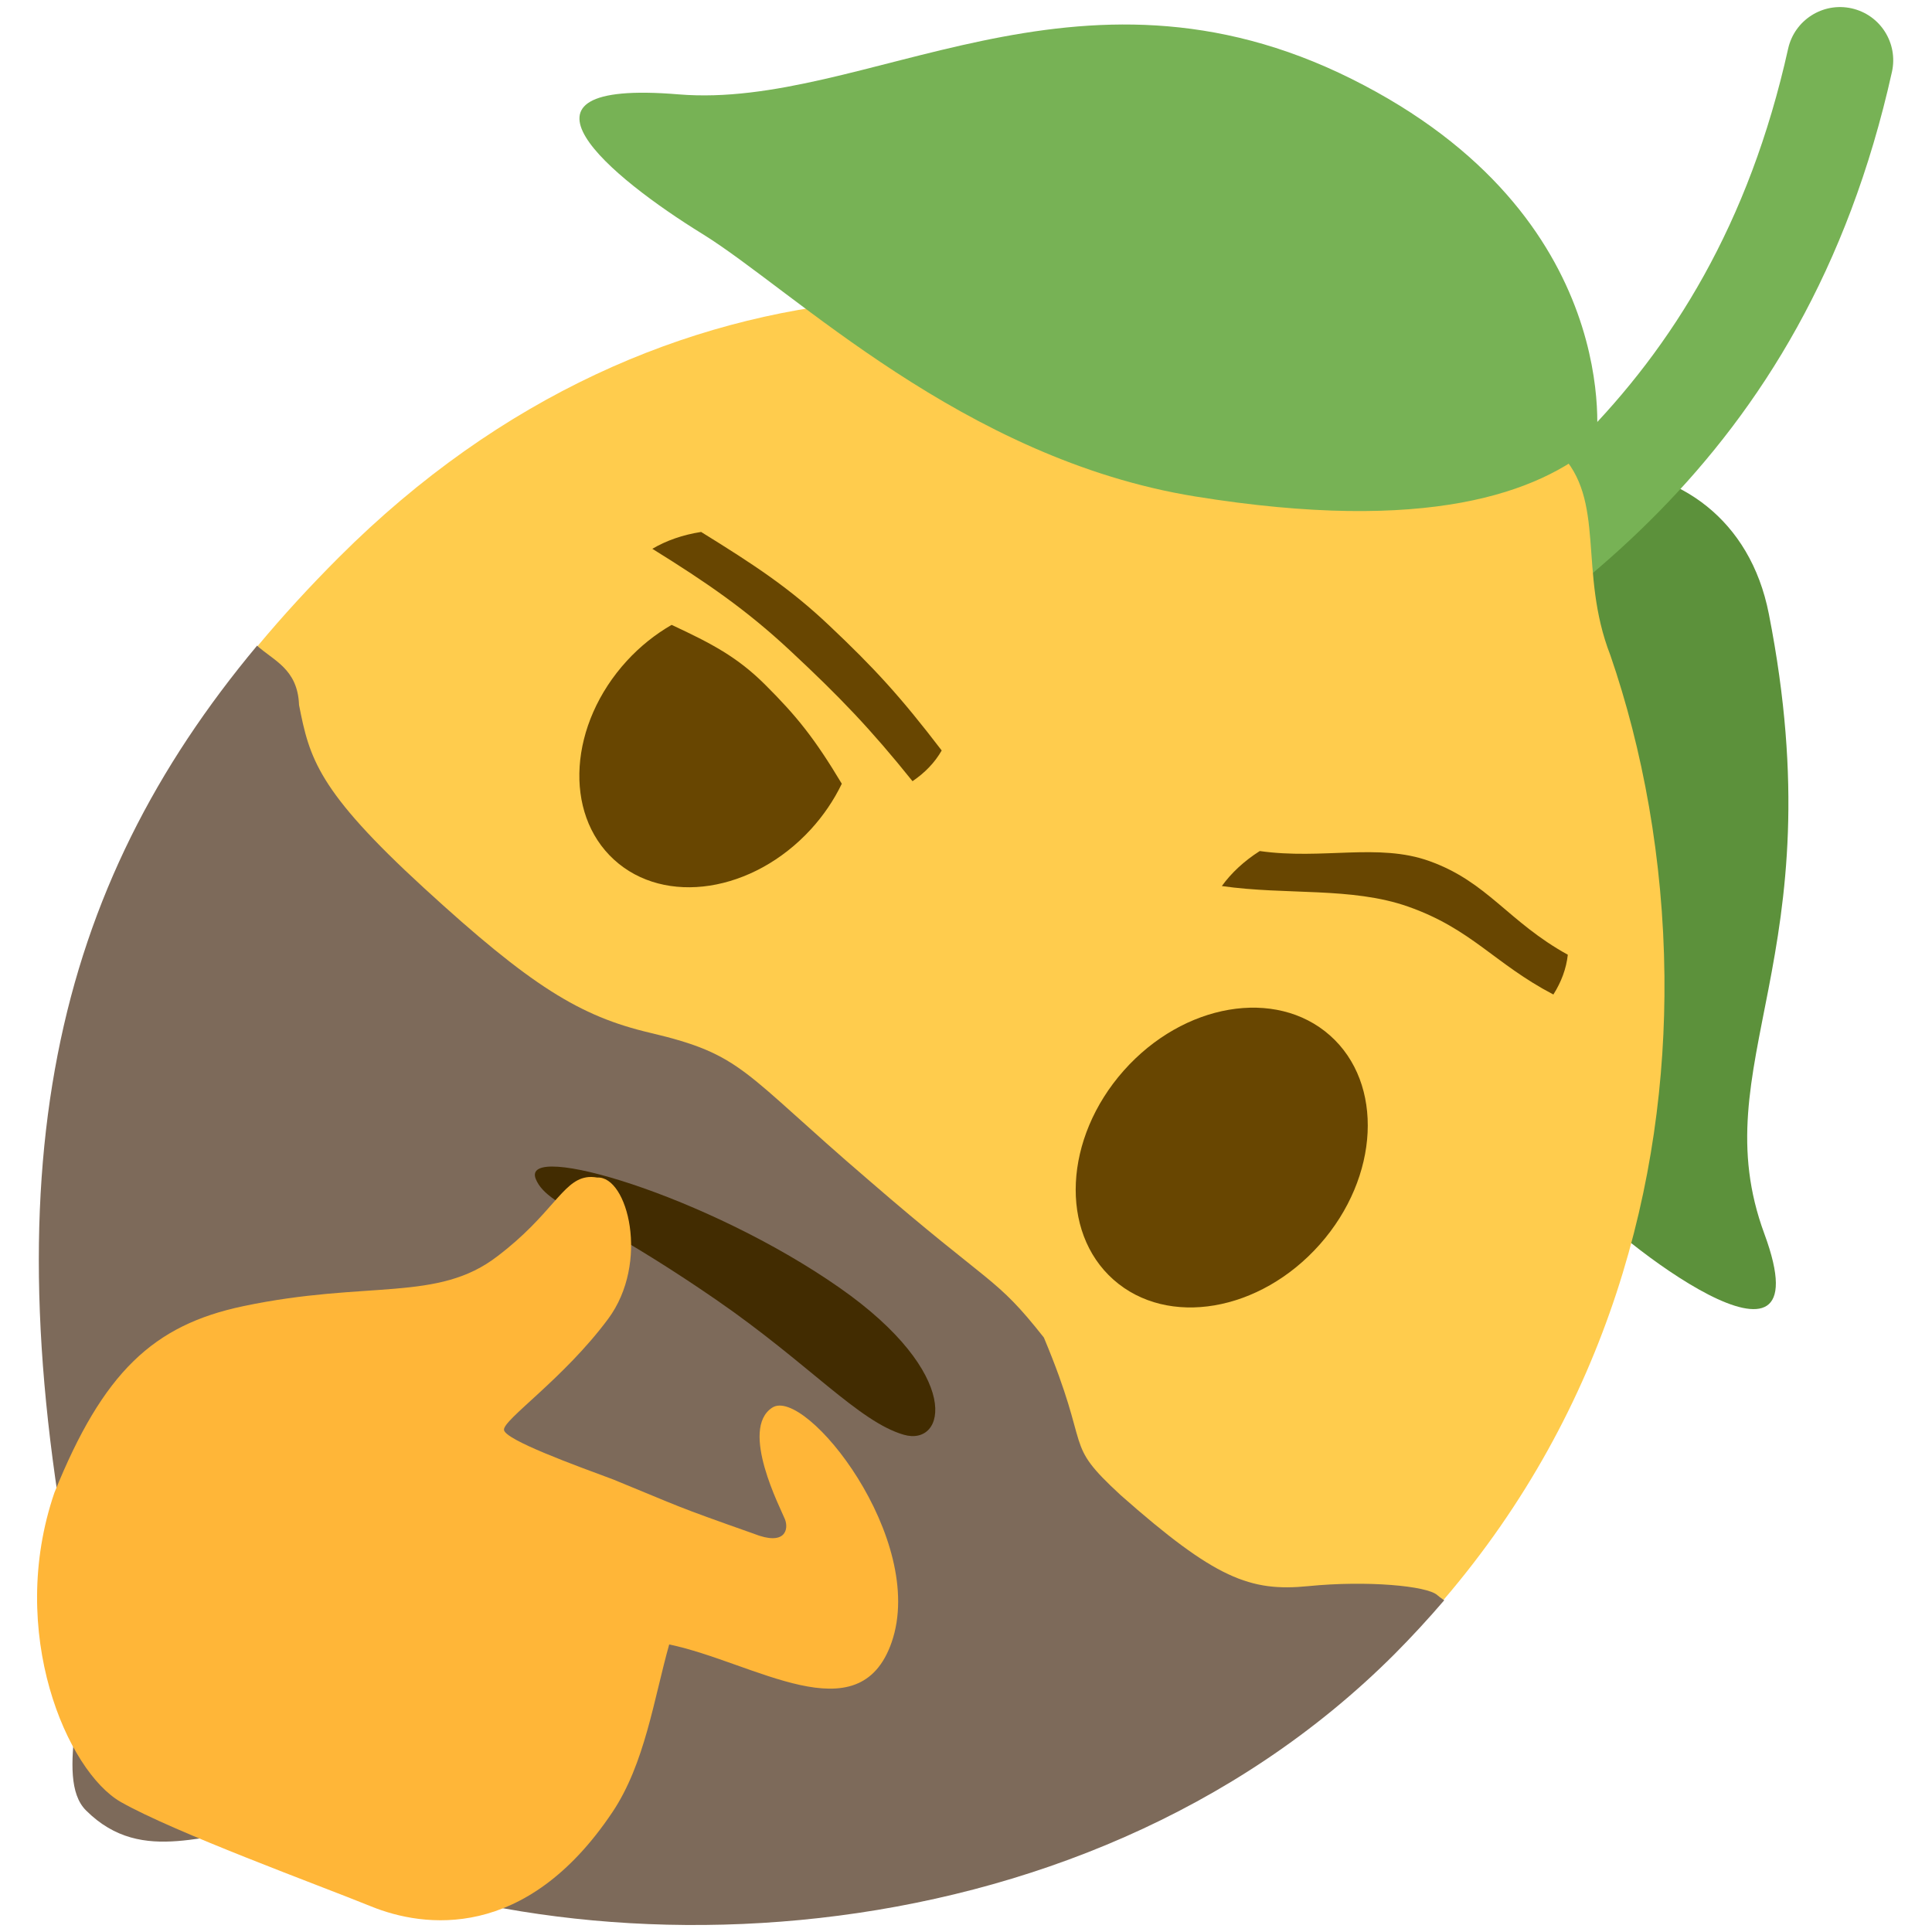
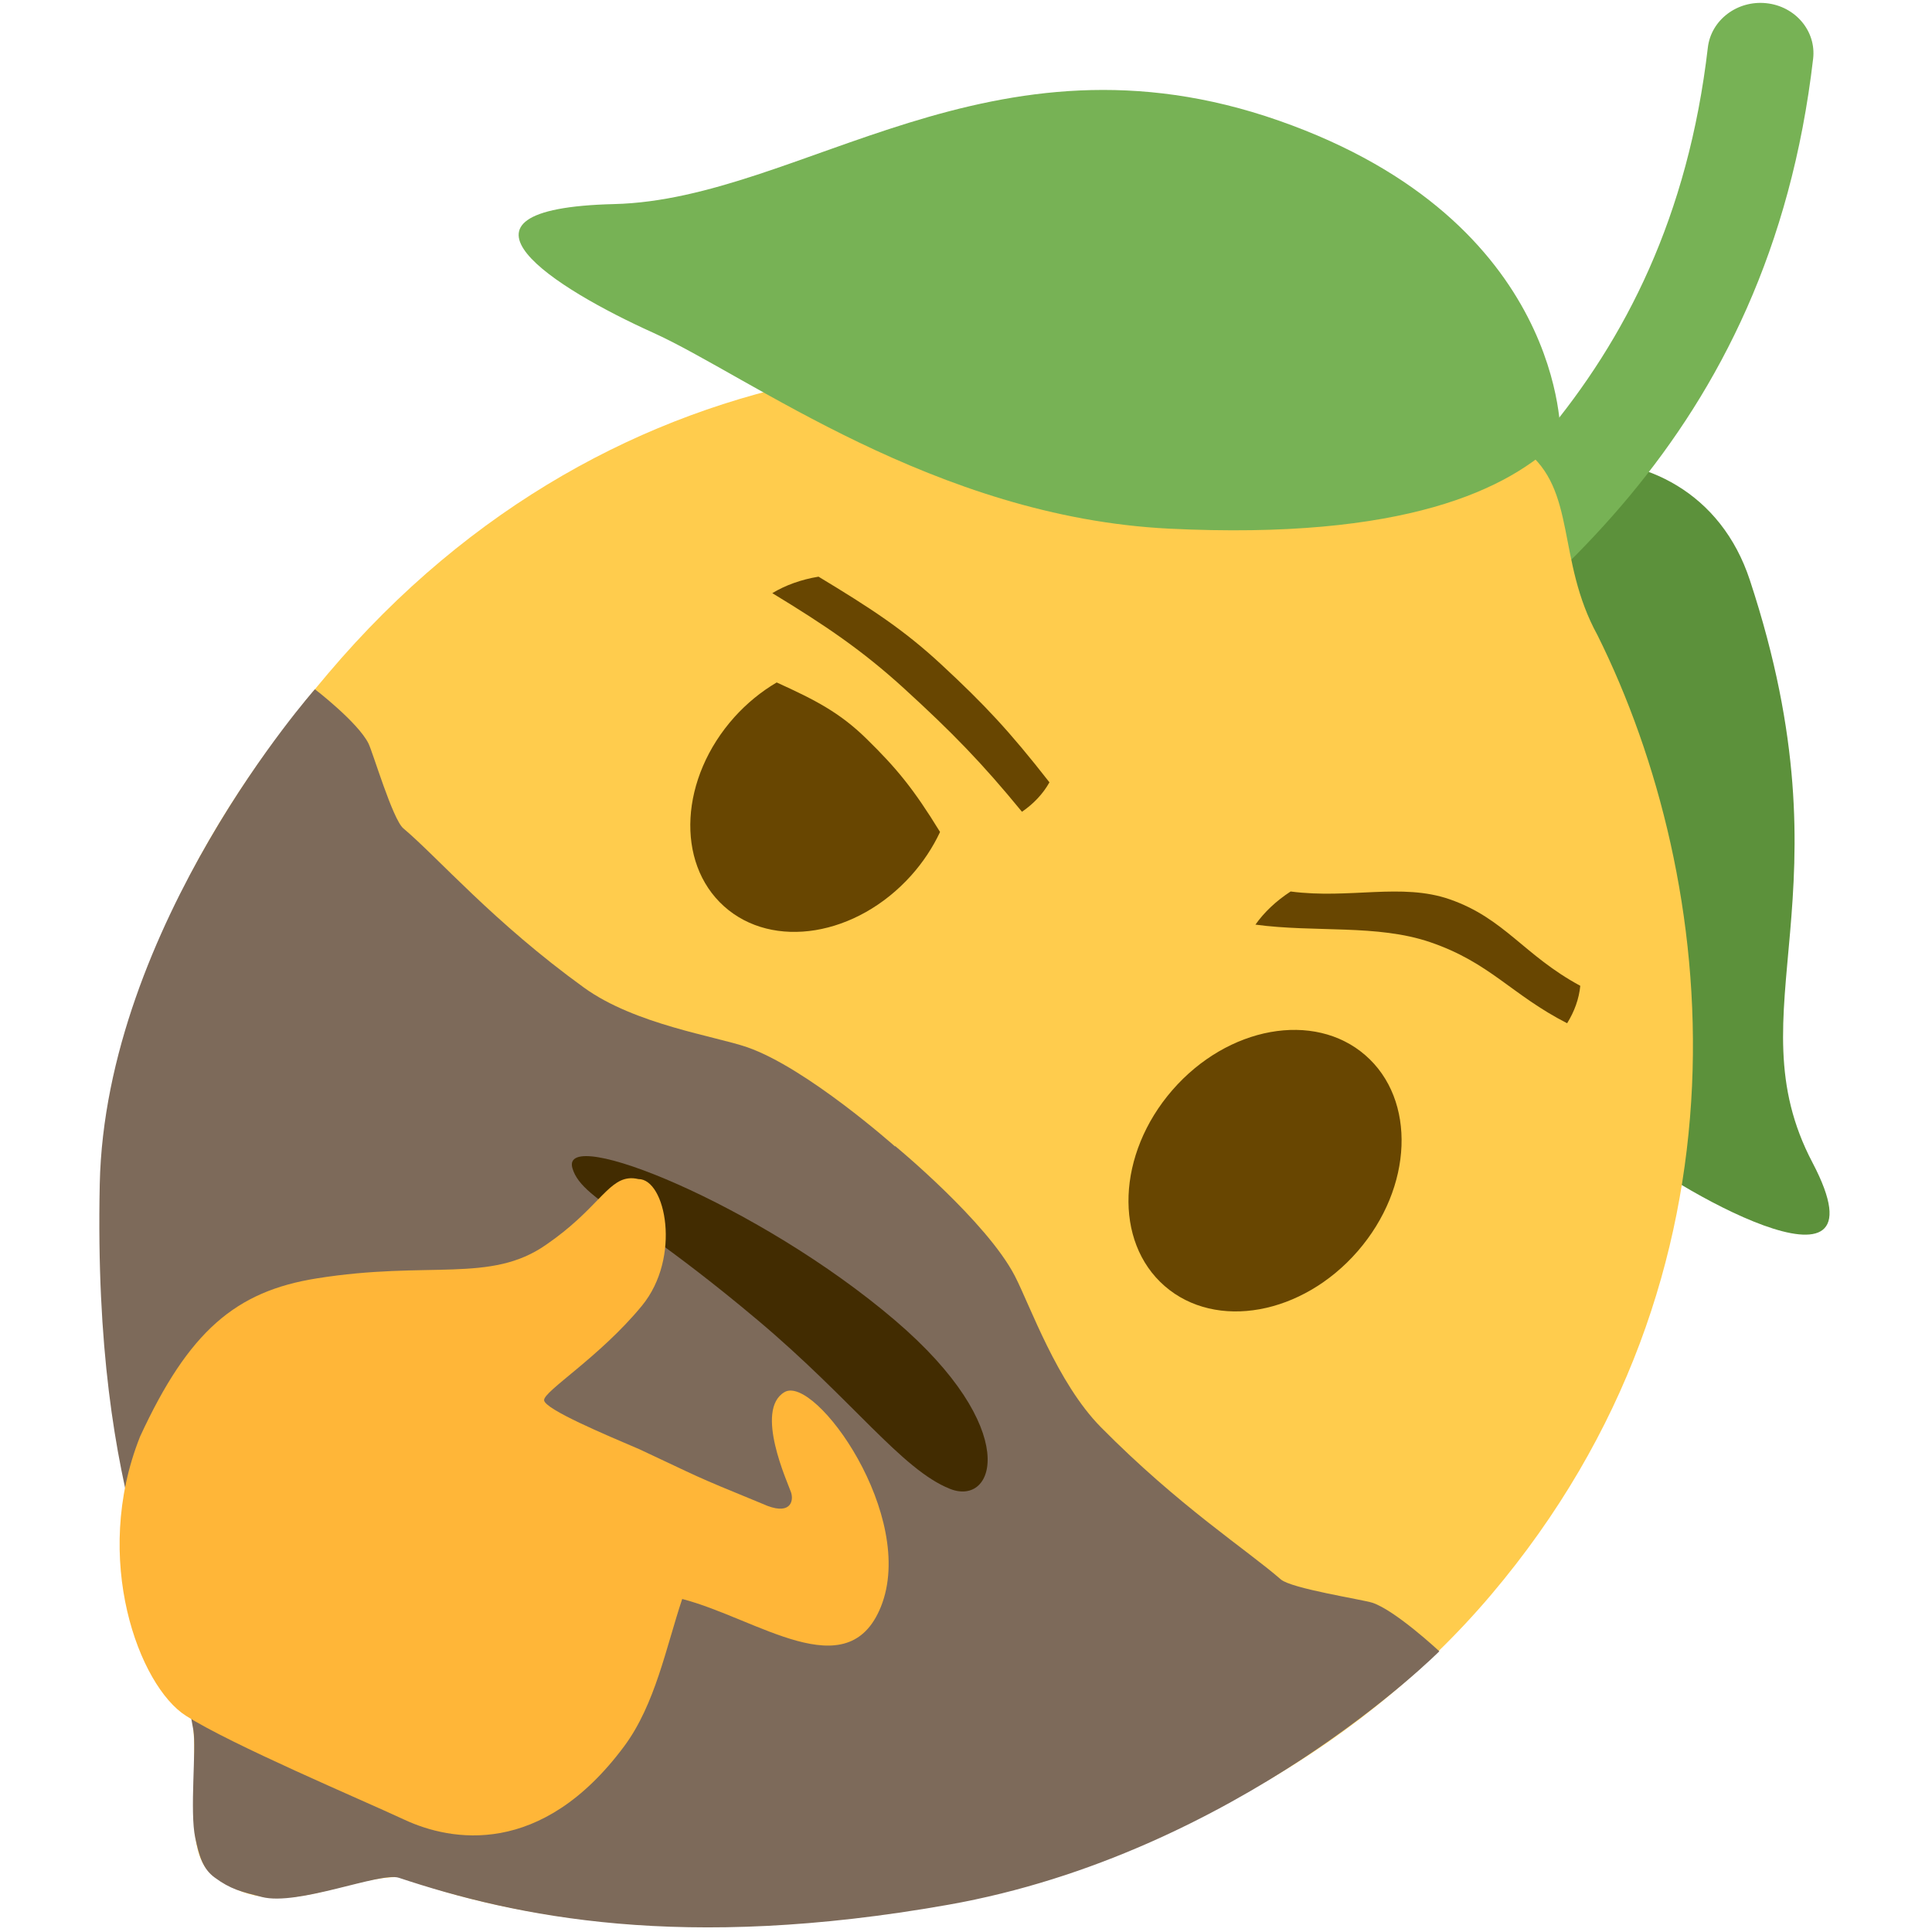
- <svg xmlns="http://www.w3.org/2000/svg" width="256" height="256" viewBox="0 0 67.733 67.733" version="1.1" id="svg8">
-   <defs id="defs2" />
-   <g id="layer1" style="display:inline" transform="translate(0,-229.2667)">
-     <g id="g4603-2" transform="matrix(0,1.864954,-1.864937,0,68.24459,229.5146)" style="display:inline">
-       <path id="path4583-6" d="m 11.405,3.342 c 6.48,-1.275 8.453,1.265 11.655,0.084 3.202,-1.181 0.093,2.82 -0.745,3.508 -0.84,0.688 -8.141,4.809 -11.307,3.298 -3.166,-1.511 -3.182,-6.186 0.397,-6.89 z" style="display:inline;fill:#5c913b" />
-       <path id="path4585-1" d="m 15.001,16.003 c -0.304,0 -0.605,-0.138 -0.801,-0.4 -0.687,-0.916 -1.308,-1.955 -1.965,-3.056 C 9.967,8.752 7.396,4.449 0.783,2.979 c -0.539,-0.12 -0.879,-0.654 -0.759,-1.193 0.12,-0.54 0.654,-0.878 1.193,-0.759 7.454,1.656 10.382,6.557 12.735,10.495 0.63,1.054 1.224,2.049 1.848,2.881 0.332,0.442 0.242,1.069 -0.2,1.4 -0.18,0.135 -0.39,0.2 -0.599,0.2 z" style="display:inline;fill:#77b255" />
-       <path style="display:inline;fill:#ffcc4d;stroke-width:1" d="m 18.222,5.304 c -2.211,0.021 -4.29,0.414 -6.038,1.017 -1.579,0.614 -2.917,0.066 -3.815,0.965 -0.881,0.881 -0.351,2.719 -0.714,3.819 -3.169,5.202 -3.405,13.025 2.688,19.117 0.548,0.548 1.102,1.056 1.668,1.528 0.271,-0.296 1.036,-0.148 1.713,-0.171 1,-0.197 1.605,-0.345 3.444,-2.352 1.838,-2.006 2.407,-2.925 2.718,-4.246 0.415,-1.762 0.719,-1.717 2.766,-4.107 2.037,-2.351 1.795,-2.376 2.963,-3.298 2.193,-0.92 1.94,-0.335 2.963,-1.444 1.573,-1.781 1.819,-2.434 1.71,-3.53 -0.109,-1.096 -0.573,-2.799 -0.398,-2.99 0.02,-0.022 0.018,-0.108 0.051,-0.157 C 26.332,6.365 22.077,5.267 18.222,5.304 Z" id="path4587-8" />
-       <path id="path4589-7" d="m 8.208,6.586 c 0,0 -4.27,-0.59 -6.857,4.599 -2.587,5.188 0.582,9.125 0.29,12.653 -0.293,3.53 1.566,1.265 2.621,-0.445 1.055,-1.71 4.23,-4.895 4.938,-9.269 0.707,-4.376 -0.07,-6.458 -0.992,-7.538 z" style="display:inline;fill:#77b255" />
-       <path style="display:inline;fill:#7d6a5a;fill-opacity:1;stroke-width:1" d="m 29.95,9.444 c -0.036,0.055 -0.076,0.107 -0.097,0.13 -0.175,0.191 -0.278,1.327 -0.169,2.423 0.109,1.096 -0.138,1.749 -1.71,3.529 -1.023,1.109 -0.77,0.524 -2.963,1.444 -1.168,0.922 -0.926,0.946 -2.963,3.298 -2.047,2.39 -2.352,2.345 -2.766,4.106 -0.311,1.321 -0.88,2.24 -2.719,4.246 -1.838,2.006 -2.443,2.155 -3.443,2.352 -0.685,0.024 -0.839,0.493 -1.116,0.788 4.553,3.8 9.842,5.092 18.33,3.323 0.002,-0.002 0.005,-9.94e-4 0.008,-0.002 1.148,-0.218 2.941,0.514 3.557,-0.103 1.085,-1.085 0.318,-2.349 0.412,-3.432 0.002,-0.017 -0.003,-0.028 -0.003,-0.043 2.774,-5.335 2.647,-15.131 -3.346,-21.125 C 30.63,10.048 30.293,9.738 29.95,9.444 Z" id="path4587-9-9" />
+ <svg xmlns="http://www.w3.org/2000/svg" width="100%" height="100%" viewBox="0 0 255 255" version="1.1" xml:space="preserve" style="fill-rule:evenodd;clip-rule:evenodd;stroke-linejoin:round;stroke-miterlimit:2;">
+   <g transform="matrix(1,0,0,1,-602.667,-3.33333)">
+     <g id="lemoncette">
+         </g>
+     <g id="lemon_final" transform="matrix(0.92615,0,0,0.990933,351.625,3.66795)">
+       <rect x="271.06" y="-0.338" width="275.333" height="257.333" style="fill:none;" />
+       <g transform="matrix(1.15613,0.0607503,-0.0627064,1.04243,276.896,-12.5124)">
+         <g transform="matrix(0.149271,0.896737,-0.912882,0.151959,225.357,-3.03644)">
+           <g transform="matrix(7.04762,0,0,7.04762,0.500558,1.45139)">
+             <path d="M11.405,3.339C17.885,2.064 19.858,4.604 23.06,3.423C26.262,2.242 23.153,6.243 22.315,6.931C21.475,7.619 14.174,11.74 11.008,10.229C7.842,8.718 7.826,4.043 11.405,3.339Z" style="fill:rgb(92,145,59);fill-rule:nonzero;" />
+           </g>
+           <g transform="matrix(7.04762,0,0,7.04762,0.500558,1.45139)">
+             <path d="M15.001,16C14.697,16 14.396,15.862 14.2,15.6C13.513,14.684 12.892,13.645 12.235,12.544C9.967,8.749 7.396,4.446 0.783,2.976C0.244,2.856 -0.096,2.322 0.024,1.783C0.144,1.243 0.678,0.905 1.217,1.024C8.671,2.68 11.599,7.581 13.952,11.519C14.582,12.573 15.176,13.568 15.8,14.4C16.132,14.842 16.042,15.469 15.6,15.8C15.42,15.935 15.21,16 15.001,16Z" style="fill:rgb(119,178,85);fill-rule:nonzero;" />
+           </g>
+           <g transform="matrix(7.04762,0,0,7.04762,0.500558,1.45139)">
+             <path d="M34.3,31.534C34.302,31.517 34.297,31.506 34.297,31.491C37.071,26.156 36.944,16.378 30.951,10.384C25.15,4.584 17.271,4.563 12.184,6.317C10.605,6.931 9.267,6.383 8.369,7.282C7.488,8.163 8.018,10.001 7.655,11.101C4.486,16.303 4.25,24.126 10.343,30.218C15.305,35.18 20.781,37.06 30.323,35.071C30.325,35.069 30.328,35.07 30.331,35.069C31.479,34.851 33.281,35.592 33.897,34.975C34.982,33.89 34.206,32.617 34.3,31.534Z" style="fill:rgb(255,204,77);fill-rule:nonzero;" />
+           </g>
+           <g transform="matrix(7.04762,0,0,7.04762,0.500558,1.45139)">
+             <path d="M8.208,6.583C8.208,6.583 3.938,5.993 1.351,11.182C-1.236,16.37 1.933,20.307 1.641,23.835C1.348,27.365 3.207,25.1 4.262,23.39C5.317,21.68 8.492,18.495 9.2,14.121C9.907,9.745 9.13,7.663 8.208,6.583Z" style="fill:rgb(119,178,85);fill-rule:nonzero;" />
+           </g>
+         </g>
+         <g transform="matrix(0.825348,0.653224,-0.653224,0.825348,94.7371,-41.1212)">
+           <path d="M127.565,132.475L127.565,132.425C127.565,132.425 141.578,132.155 148.424,134.911C152.101,136.391 160.692,141.337 168.096,141.956C181.248,143.055 190.616,141.736 196.016,141.781C197.666,141.794 204.786,137.236 205.876,136.78C208.507,135.679 215.615,135.981 215.615,135.981C215.615,135.981 214.282,169.983 193.065,197.211C173.627,222.157 156.37,231.865 142.937,237.483C140.844,238.359 136.4,247.933 132.515,249.883C130.256,251.017 129.199,251.609 126.834,251.785C125.086,251.915 123.775,251.046 121.968,249.701C119.356,247.757 114.925,241.523 113.177,240.081C102.198,231.021 86.769,227.944 61.165,197.761C40.892,173.862 40.234,136.075 40.234,136.075C40.234,136.075 46.624,135.729 49.255,136.83C50.345,137.286 57.465,141.844 59.115,141.831C64.515,141.786 74.524,143.341 87.676,142.242C95.08,141.623 103.03,136.441 106.706,134.961C113.55,132.206 127.554,132.475 127.565,132.475Z" style="fill:rgb(125,106,90);" />
+         </g>
+       </g>
+       <g id="mouth" transform="matrix(1.18325,0.10703,-0.114516,1.10589,385.756,-983.353)">
+         <path d="M73.492,1025.48C76.791,1027.79 83.187,1030.68 94.878,1038.73C107.172,1047.2 113.755,1054.88 119.738,1056.62C125.396,1058.27 127.634,1048.6 111.256,1037.16C93.708,1024.89 68.943,1017.65 70.993,1022.73C71.404,1023.75 72.201,1024.57 73.492,1025.48L73.492,1025.48Z" style="fill:rgb(66,44,1);fill-rule:nonzero;" />
+       </g>
+       <g id="path2582" transform="matrix(0.960112,0.043954,-0.0470285,0.897345,334.145,-764.357)">
+         <path d="M77.663,1022.53C74.512,1023.05 73.075,1027.53 65.952,1032.95C57.994,1039.12 48.73,1036.12 32.214,1039.6C20.325,1042.1 13.663,1048.32 7.213,1064.31C0.87,1082.81 8.917,1101.27 16.029,1105.31C23.141,1109.34 42.24,1116.31 49.191,1119.14C56.143,1121.96 69.666,1123.8 81.149,1106.65C85.452,1100.22 86.636,1091.67 88.672,1084.42C99.909,1086.75 113.839,1096.51 118.146,1084.14C122.899,1070.48 106.727,1050.19 102.33,1053.04C97.933,1055.9 103.496,1066.5 104.015,1067.84C104.533,1069.18 104.058,1071.42 99.863,1069.74C88.848,1065.85 90.676,1066.41 81.256,1062.56C76.19,1060.68 66.936,1057.33 66.781,1055.99C66.626,1054.66 74.706,1049.2 80.581,1041.29C86.109,1033.84 83.176,1022.33 79.142,1022.56C78.601,1022.46 78.113,1022.45 77.663,1022.53L77.663,1022.53Z" style="fill:rgb(255,182,56);fill-rule:nonzero;" />
+       </g>
+       <g id="path4607-7-3" transform="matrix(1.02318,-0.00942713,0.0100865,0.956285,281.114,-816.418)">
+         <path d="M111.541,970.368C107.944,964.371 105.596,961.442 101.402,957.261C97.733,953.597 94.323,951.8 88.995,949.319C86.821,950.569 84.812,952.182 83.071,954.073C75.39,962.457 74.62,974.253 81.351,980.419C88.082,986.585 99.765,984.787 107.446,976.403C109.109,974.584 110.496,972.54 111.541,970.368Z" style="fill:rgb(104,70,1);fill-rule:nonzero;" />
+       </g>
+       <g id="path4607-7-6" transform="matrix(1.02318,-0.00942713,0.0100865,0.956285,283.201,-818.695)">
+         <path d="M124.782,965.963C119.281,958.775 115.845,955.042 109.874,949.396C104.648,944.451 100.045,941.421 92.904,937.004C90.473,937.382 88.292,938.145 86.443,939.236C93.736,943.765 98.93,947.342 104.721,952.744C111.267,958.844 115.397,963.15 120.915,970.027C122.552,968.923 123.87,967.558 124.782,965.963Z" style="fill:rgb(104,70,1);fill-rule:nonzero;" />
+       </g>
+       <g id="reye" transform="matrix(0.760948,0.61784,-0.661057,0.711201,278.039,-803.701)">
+         <ellipse cx="797.585" cy="655.946" rx="17.358" ry="21.621" style="fill:rgb(104,70,1);" />
+       </g>
+       <g id="path4607-7-6-6" transform="matrix(1.00794,-0.00928674,0.00993633,0.942044,277.01,-802.579)">
+         <path d="M207.742,993.026C199.82,988.649 197.139,983.394 189.404,980.618C182.634,978.185 175.237,980.47 166.924,979.289C164.849,980.611 163.158,982.185 161.901,983.926C170.399,985.149 179.092,984.019 186.564,986.644C195.006,989.606 198.018,994.215 205.831,998.301C206.888,996.632 207.547,994.853 207.742,993.026L207.742,993.026Z" style="fill:rgb(104,70,1);fill-rule:nonzero;" />
+       </g>
    </g>
-     <path style="display:inline;fill:#422c01;fill-opacity:1;stroke:none;stroke-width:0.03px;stroke-linecap:butt;stroke-linejoin:miter;stroke-opacity:1" d="m 19.445,271.325 c 0.873,0.612 2.565,1.375 5.658,3.506 3.253,2.241 4.994,4.272 6.577,4.734 1.497,0.437 2.089,-2.122 -2.244,-5.15 -4.643,-3.245 -11.195,-5.161 -10.653,-3.816 0.109,0.27 0.32,0.487 0.661,0.727 z" id="path4634" />
-     <path style="fill:#ffb638;fill-opacity:1;stroke:none;stroke-width:0.368px;stroke-linecap:butt;stroke-linejoin:miter;stroke-opacity:1" d="m 20.548,270.544 c -0.834,0.139 -1.214,1.324 -3.099,2.757 -2.105,1.633 -4.557,0.839 -8.926,1.759 -3.146,0.662 -4.908,2.308 -6.615,6.537 -1.678,4.897 0.451,9.781 2.333,10.848 1.882,1.068 6.935,2.912 8.774,3.659 1.839,0.747 5.417,1.233 8.455,-3.305 1.139,-1.7 1.452,-3.963 1.991,-5.88 2.973,0.617 6.659,3.197 7.798,-0.075 1.257,-3.615 -3.021,-8.984 -4.185,-8.228 -1.163,0.755 0.308,3.562 0.446,3.916 0.137,0.354 0.012,0.946 -1.098,0.503 -2.915,-1.029 -2.431,-0.882 -4.923,-1.9 -1.34,-0.498 -3.789,-1.385 -3.83,-1.738 -0.041,-0.353 2.097,-1.796 3.651,-3.891 1.463,-1.971 0.687,-5.015 -0.381,-4.956 -0.143,-0.025 -0.272,-0.027 -0.391,-0.007 z" id="path2582" />
-     <path style="display:inline;opacity:1;fill:#684601;fill-opacity:1;stroke:none;stroke-width:0.547;stroke-miterlimit:4;stroke-dasharray:1.094, 0.547;stroke-dashoffset:0;stroke-opacity:0.949;paint-order:normal" d="m 29.512,256.743 c -0.952,-1.587 -1.573,-2.362 -2.683,-3.468 -0.971,-0.969 -1.873,-1.445 -3.283,-2.101 -0.575,0.331 -1.107,0.757 -1.567,1.258 -2.032,2.218 -2.236,5.339 -0.455,6.971 1.781,1.632 4.872,1.156 6.904,-1.062 0.44,-0.481 0.807,-1.022 1.084,-1.597 z" id="path4607-7-3" />
-     <path style="display:inline;opacity:1;fill:#684601;fill-opacity:1;stroke:none;stroke-width:0.593;stroke-miterlimit:4;stroke-dasharray:1.185, 0.593;stroke-dashoffset:0;stroke-opacity:0.949;paint-order:normal" d="m 33.015,255.578 c -1.455,-1.902 -2.365,-2.89 -3.945,-4.383 -1.383,-1.308 -2.601,-2.11 -4.49,-3.279 -0.643,0.1 -1.22,0.302 -1.71,0.591 1.93,1.198 3.304,2.145 4.836,3.574 1.732,1.614 2.825,2.753 4.285,4.573 0.433,-0.292 0.782,-0.653 1.023,-1.076 z" id="path4607-7-6" />
-     <ellipse style="display:inline;opacity:1;fill:#684601;fill-opacity:1;stroke:none;stroke-width:0.574;stroke-miterlimit:4;stroke-dasharray:1.149, 0.574;stroke-dashoffset:0;stroke-opacity:0.949;paint-order:normal" id="path4607-3" cx="211.028" cy="173.552" rx="4.593" ry="5.721" transform="rotate(41.54659)" />
-     <path style="display:inline;opacity:1;fill:#684601;fill-opacity:1;stroke:none;stroke-width:0.593;stroke-miterlimit:4;stroke-dasharray:1.185, 0.593;stroke-dashoffset:0;stroke-opacity:0.949;paint-order:normal" d="m 54.965,262.738 c -2.096,-1.158 -2.806,-2.549 -4.852,-3.283 -1.791,-0.644 -3.748,-0.039 -5.948,-0.352 -0.549,0.35 -0.996,0.766 -1.329,1.227 2.248,0.324 4.548,0.025 6.525,0.719 2.234,0.784 3.031,2.003 5.098,3.084 0.28,-0.442 0.454,-0.912 0.506,-1.396 z" id="path4607-7-6-6" />
  </g>
</svg>
